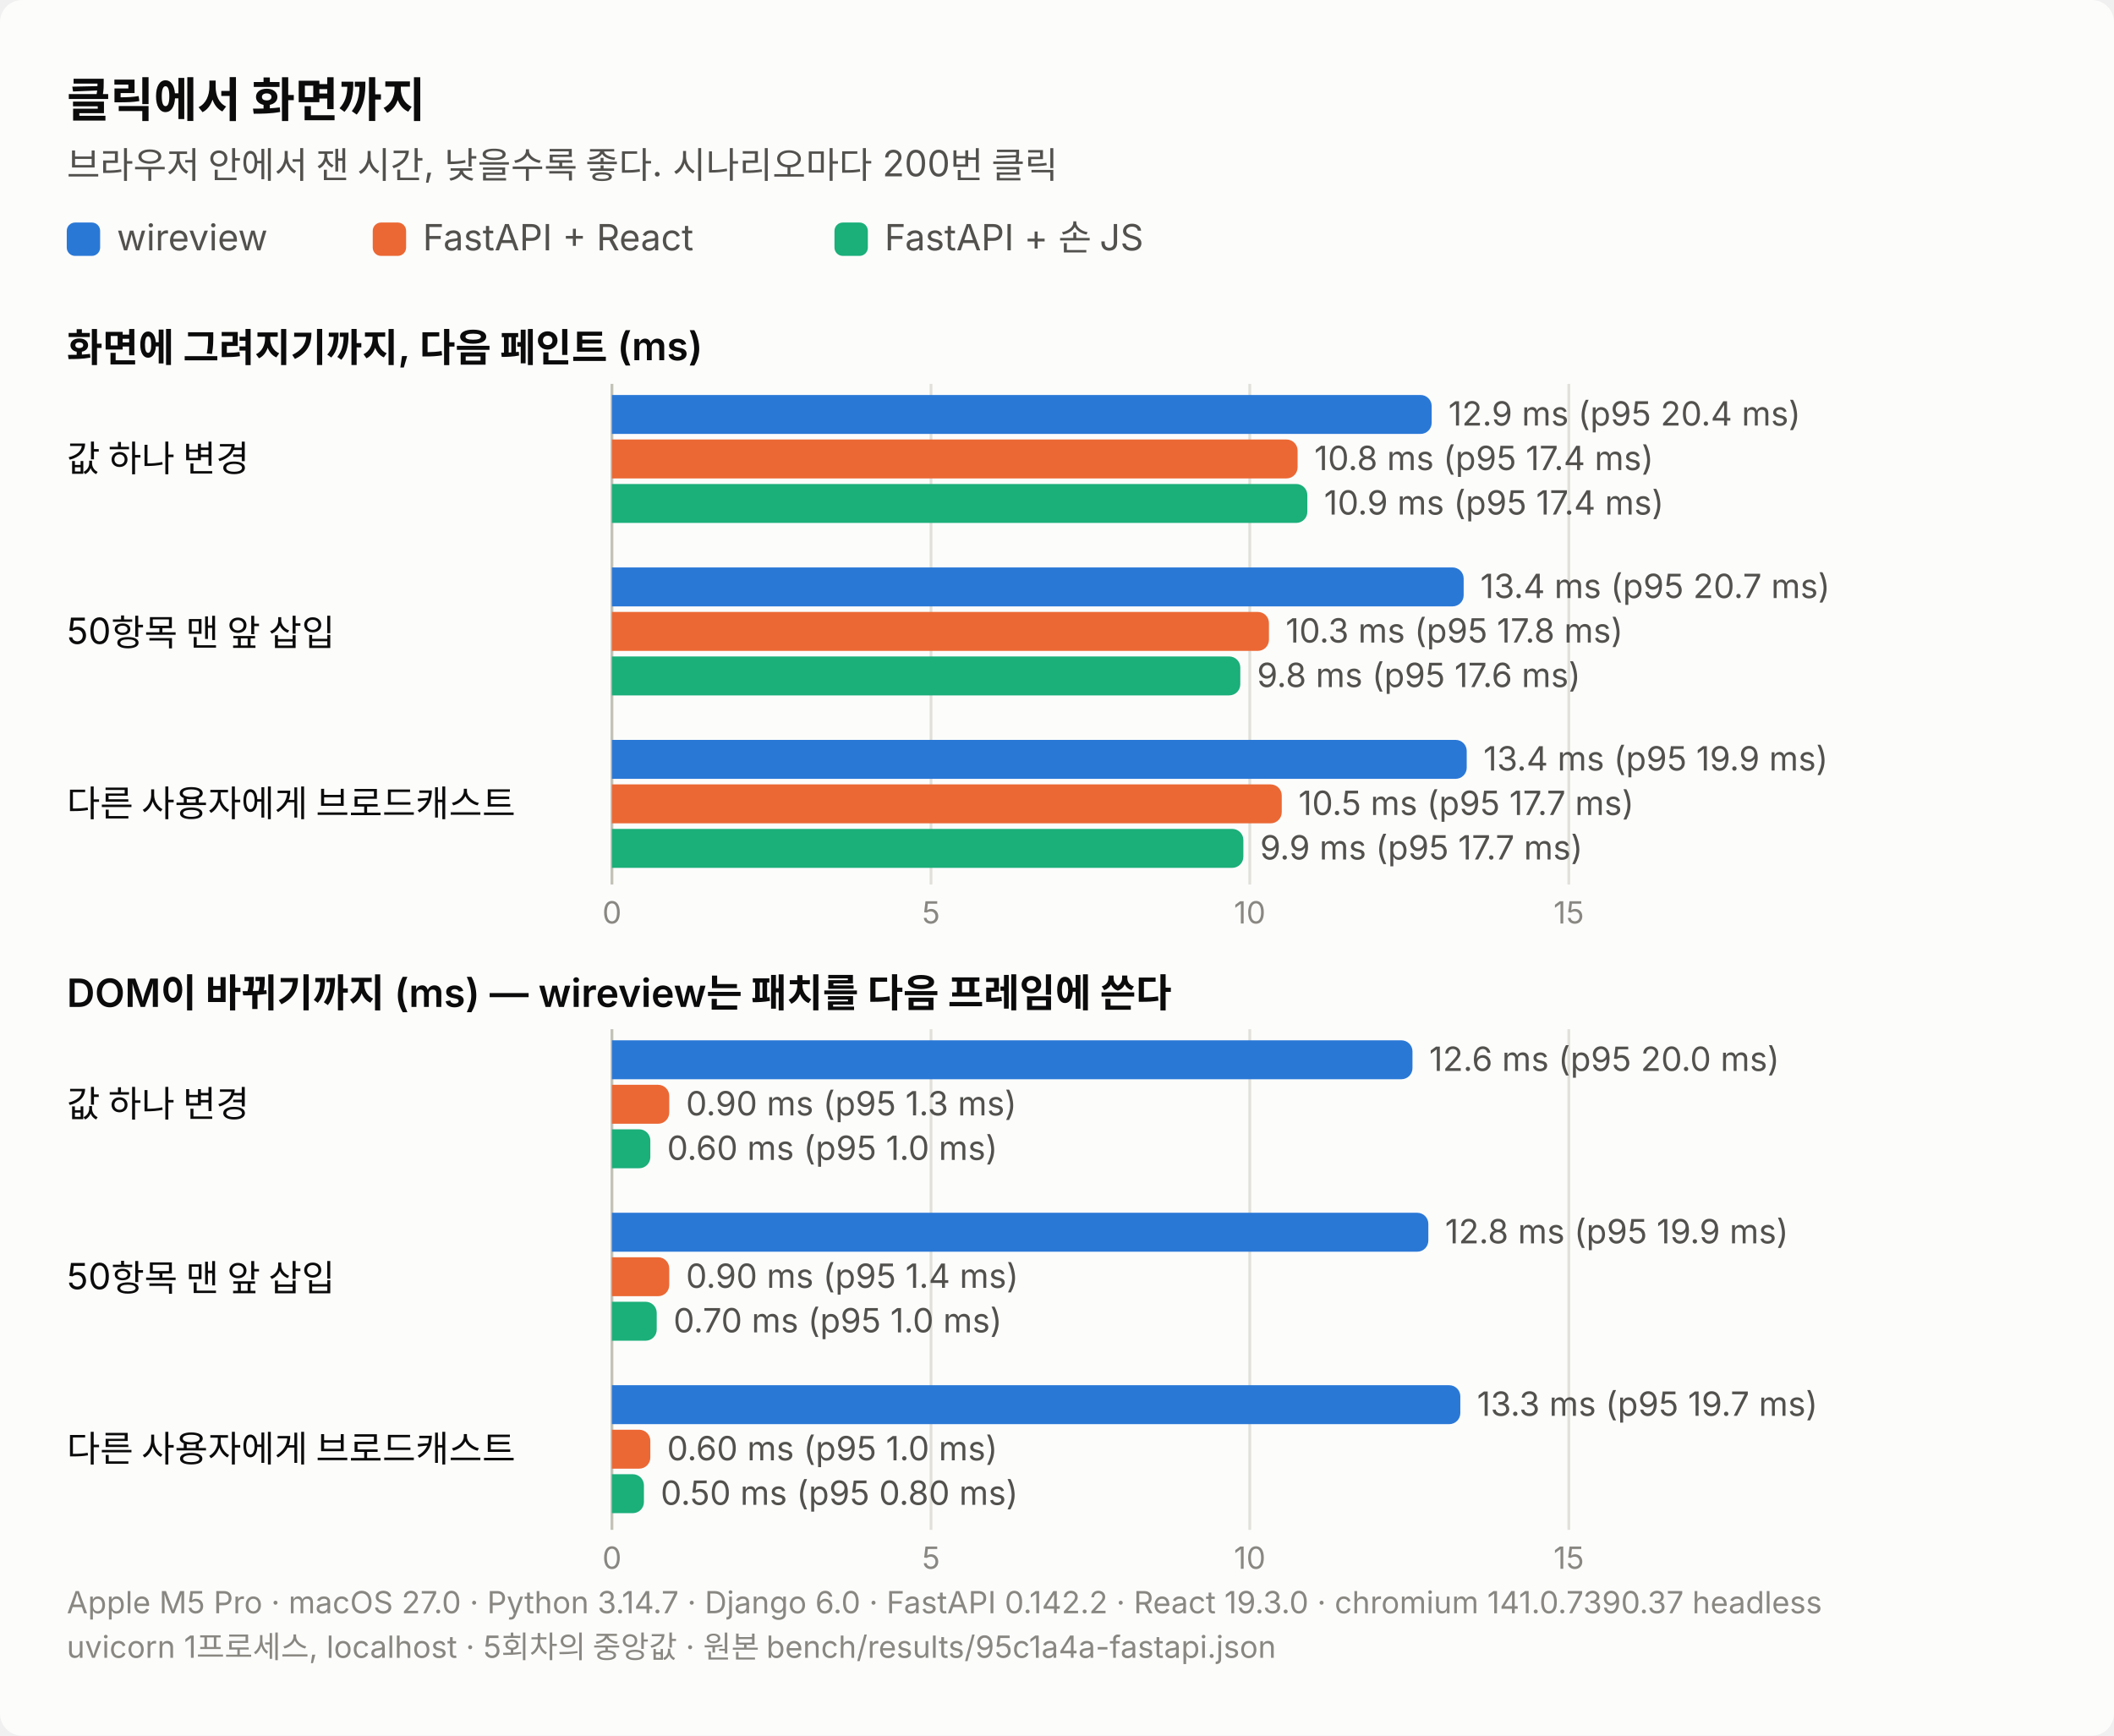
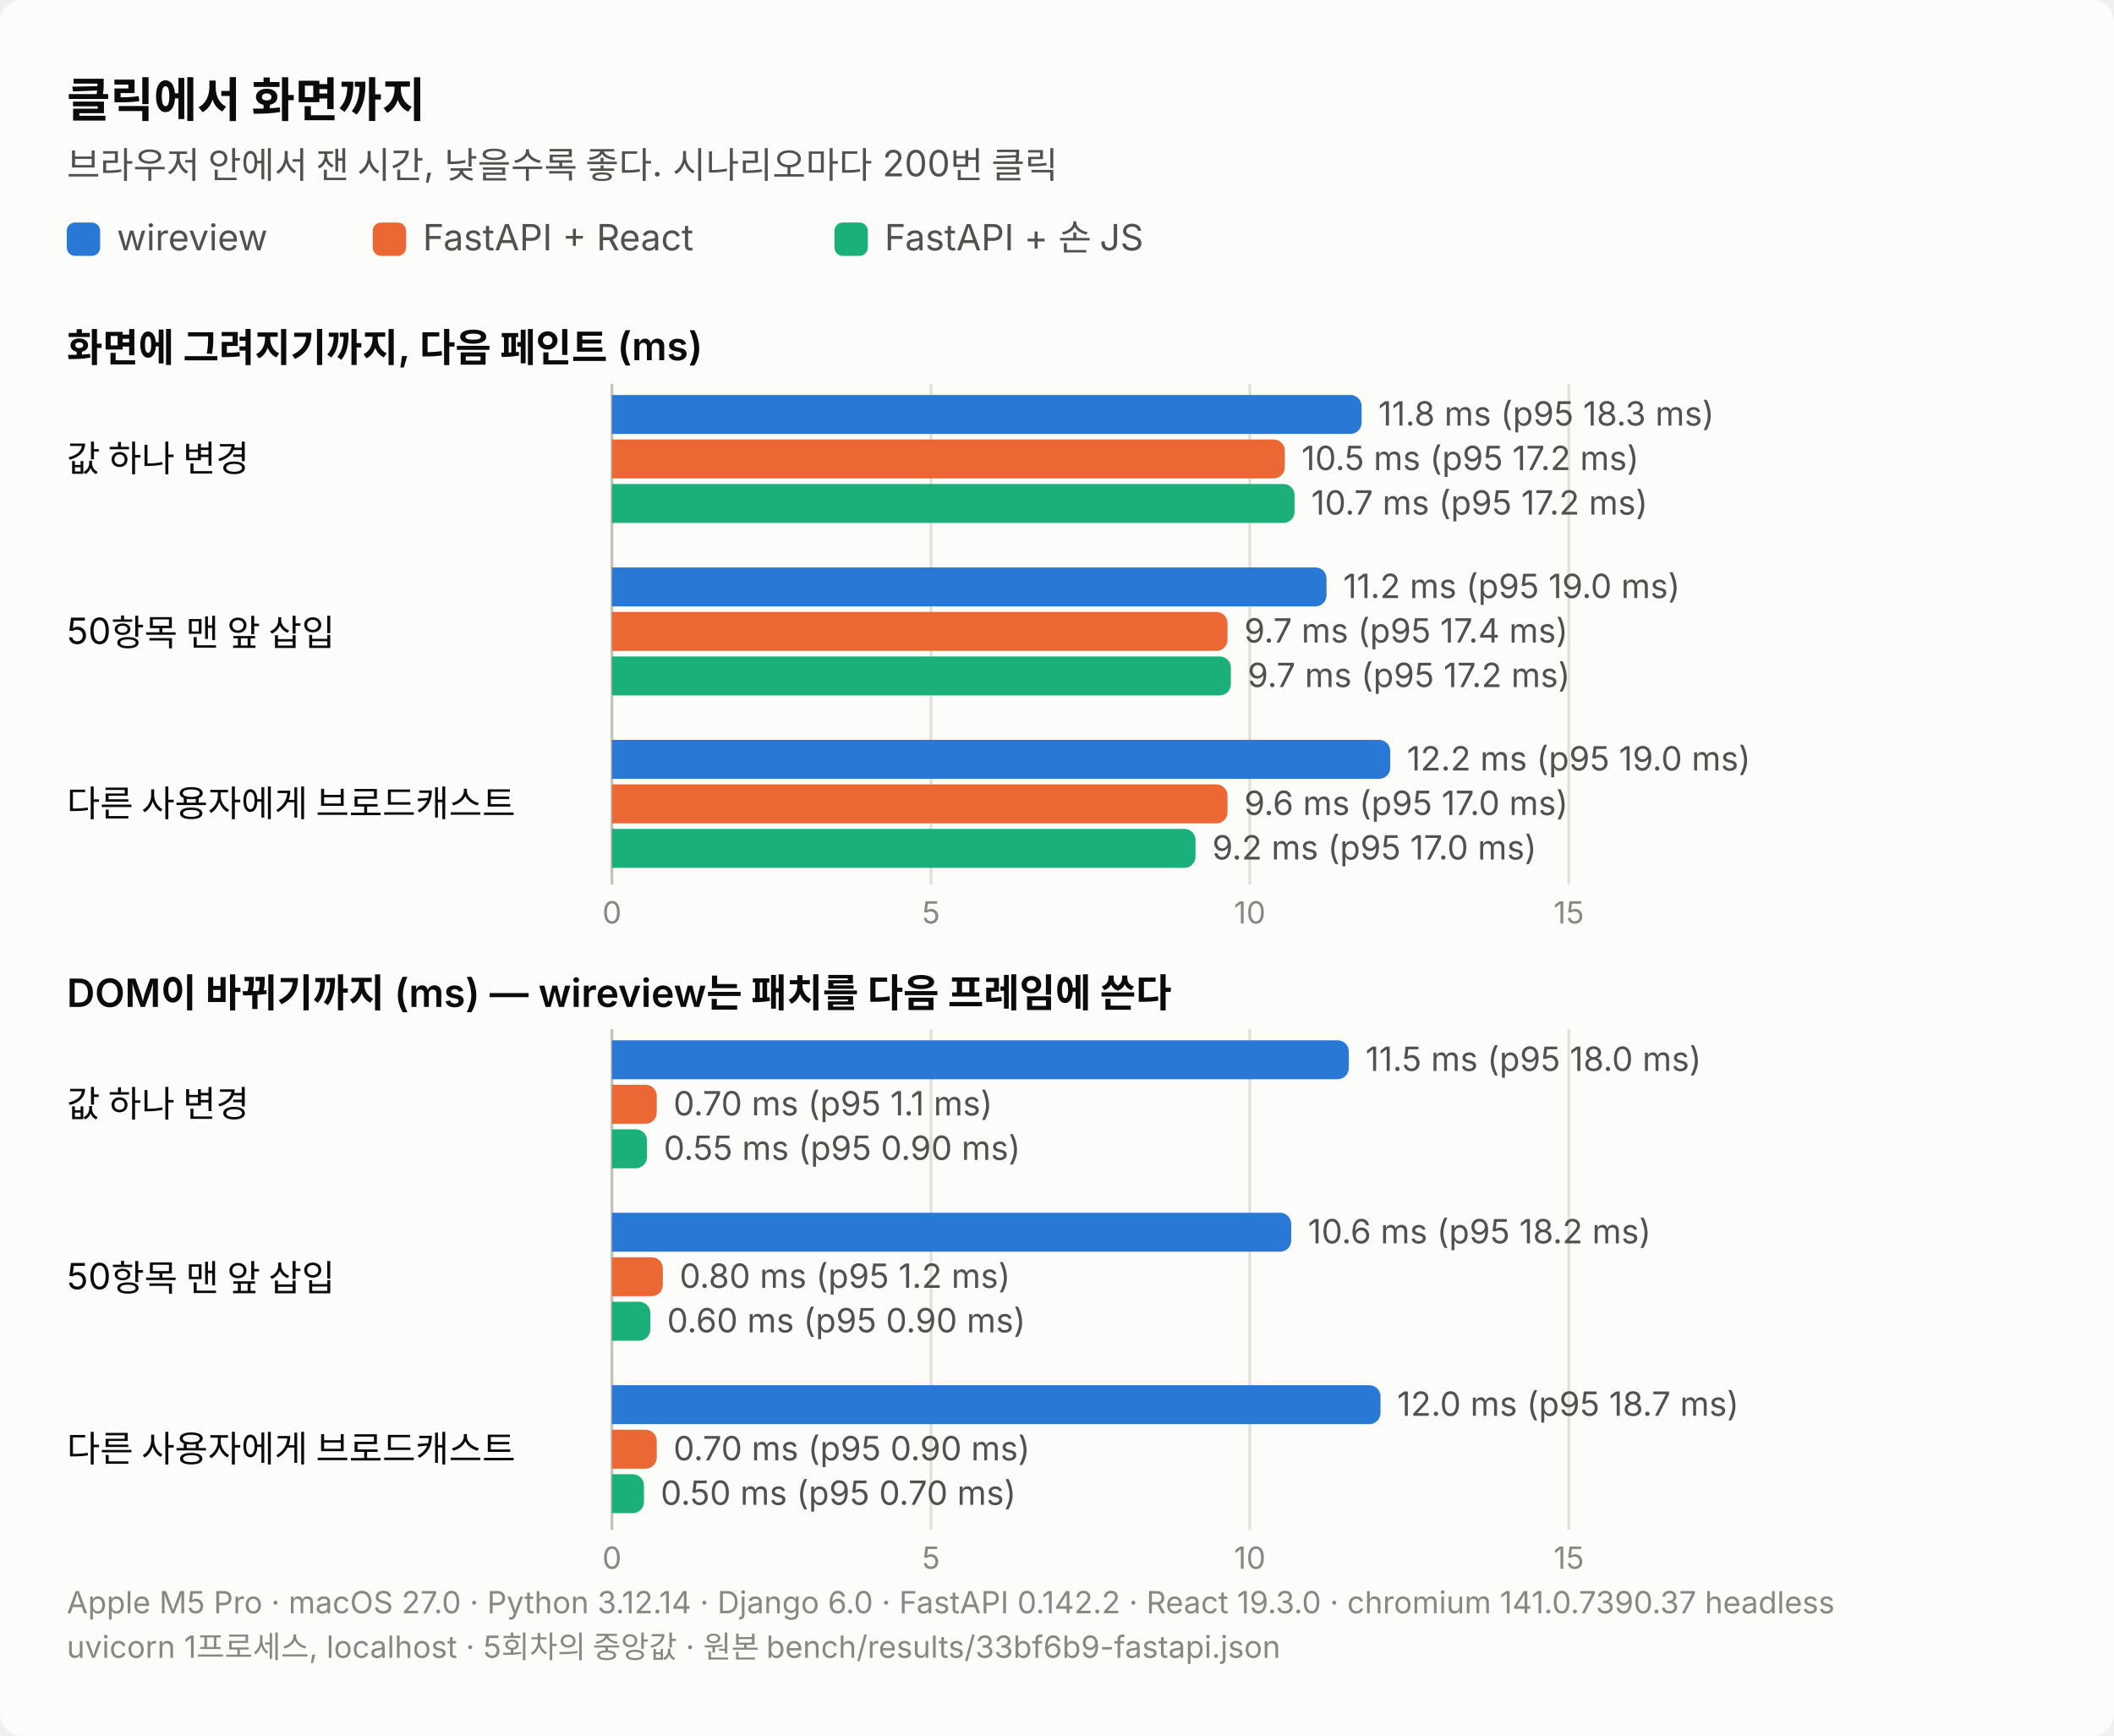
<svg xmlns="http://www.w3.org/2000/svg" viewBox="0 0 760 624" width="760" height="624" role="img" aria-labelledby="latency-title latency-desc">
  <style>.bg{fill:#fcfcfb}.t1{fill:#0b0b0b}.t2{fill:#52514e}.t3{fill:#898781}
.grid{stroke:#e1e0d9}.base{stroke:#c3c2b7}
.s0{fill:#2a78d6}.s1{fill:#eb6834}.s2{fill:#1baf7a}
@media (prefers-color-scheme:dark){
.bg{fill:#1a1a19}.t1{fill:#ffffff}.t2{fill:#c3c2b7}.t3{fill:#898781}
.grid{stroke:#2c2c2a}.base{stroke:#383835}
.s0{fill:#3987e5}.s1{fill:#d95926}.s2{fill:#199e70}
}
text{font-family:system-ui,-apple-system,"Segoe UI","Apple SD Gothic Neo","Noto Sans KR",sans-serif}</style>
  <rect class="bg" width="760" height="624" rx="8" />
  <text class="t1" x="24" y="42" font-size="17" font-weight="600">클릭에서 화면까지</text>
  <text class="t2" x="24" y="64" font-size="13">브라우저 안에서 잰 시간, 낮을수록 좋다. 시나리오마다 200번 클릭</text>
  <rect class="s0" x="24" y="80" width="12" height="12" rx="3" />
  <text class="t2" x="42" y="90" font-size="13">wireview</text>
  <rect class="s1" x="134" y="80" width="12" height="12" rx="3" />
  <text class="t2" x="152" y="90" font-size="13">FastAPI + React</text>
  <rect class="s2" x="300" y="80" width="12" height="12" rx="3" />
  <text class="t2" x="318" y="90" font-size="13">FastAPI + 손 JS</text>
  <text class="t1" x="24" y="130" font-size="14" font-weight="600">화면에 그려지기까지, 다음 페인트 (ms)</text>
  <text class="t3" x="220" y="332" font-size="11" text-anchor="middle">0</text>
  <line class="grid" x1="334.7" y1="138" x2="334.7" y2="318" />
  <text class="t3" x="334.7" y="332" font-size="11" text-anchor="middle">5</text>
  <line class="grid" x1="449.3" y1="138" x2="449.3" y2="318" />
  <text class="t3" x="449.3" y="332" font-size="11" text-anchor="middle">10</text>
  <line class="grid" x1="564" y1="138" x2="564" y2="318" />
  <text class="t3" x="564" y="332" font-size="11" text-anchor="middle">15</text>
  <line class="base" x1="220" y1="138" x2="220" y2="318" />
  <text class="t1" x="24" y="169.5" font-size="13">값 하나 변경</text>
-   <path class="s0" d="M220 142h290.7a4 4 0 0 1 4 4v6a4 4 0 0 1 -4 4h-290.7z" />
-   <text class="t2" x="520.7" y="153" font-size="12">12.9 ms (p95 20.4 ms)</text>
-   <path class="s1" d="M220 158h242.5a4 4 0 0 1 4 4v6a4 4 0 0 1 -4 4h-242.5z" />
-   <text class="t2" x="472.5" y="169" font-size="12">10.8 ms (p95 17.4 ms)</text>
-   <path class="s2" d="M220 174h246a4 4 0 0 1 4 4v6a4 4 0 0 1 -4 4h-246z" />
-   <text class="t2" x="476" y="185" font-size="12">10.9 ms (p95 17.4 ms)</text>
+   <path class="s0" d="M220 142h265.5a4 4 0 0 1 4 4v6a4 4 0 0 1 -4 4h-265.5z" />
+   <text class="t2" x="495.5" y="153" font-size="12">11.8 ms (p95 18.3 ms)</text>
+   <path class="s1" d="M220 158h237.9a4 4 0 0 1 4 4v6a4 4 0 0 1 -4 4h-237.9z" />
+   <text class="t2" x="467.9" y="169" font-size="12">10.5 ms (p95 17.2 ms)</text>
+   <path class="s2" d="M220 174h241.4a4 4 0 0 1 4 4v6a4 4 0 0 1 -4 4h-241.4z" />
+   <text class="t2" x="471.4" y="185" font-size="12">10.7 ms (p95 17.2 ms)</text>
  <text class="t1" x="24" y="231.5" font-size="13">50항목 맨 앞 삽입</text>
-   <path class="s0" d="M220 204h302.2a4 4 0 0 1 4 4v6a4 4 0 0 1 -4 4h-302.2z" />
-   <text class="t2" x="532.2" y="215" font-size="12">13.4 ms (p95 20.7 ms)</text>
-   <path class="s1" d="M220 220h232.2a4 4 0 0 1 4 4v6a4 4 0 0 1 -4 4h-232.2z" />
-   <text class="t2" x="462.2" y="231" font-size="12">10.3 ms (p95 17.8 ms)</text>
-   <path class="s2" d="M220 236h221.9a4 4 0 0 1 4 4v6a4 4 0 0 1 -4 4h-221.9z" />
-   <text class="t2" x="451.9" y="247" font-size="12">9.8 ms (p95 17.6 ms)</text>
+   <path class="s0" d="M220 204h252.9a4 4 0 0 1 4 4v6a4 4 0 0 1 -4 4h-252.9z" />
+   <text class="t2" x="482.9" y="215" font-size="12">11.2 ms (p95 19.0 ms)</text>
+   <path class="s1" d="M220 220h217.3a4 4 0 0 1 4 4v6a4 4 0 0 1 -4 4h-217.3z" />
+   <text class="t2" x="447.3" y="231" font-size="12">9.7 ms (p95 17.4 ms)</text>
+   <path class="s2" d="M220 236h218.5a4 4 0 0 1 4 4v6a4 4 0 0 1 -4 4h-218.5z" />
+   <text class="t2" x="448.5" y="247" font-size="12">9.7 ms (p95 17.2 ms)</text>
  <text class="t1" x="24" y="293.5" font-size="13">다른 사용자에게 브로드캐스트</text>
-   <path class="s0" d="M220 266h303.3a4 4 0 0 1 4 4v6a4 4 0 0 1 -4 4h-303.3z" />
-   <text class="t2" x="533.3" y="277" font-size="12">13.4 ms (p95 19.9 ms)</text>
-   <path class="s1" d="M220 282h236.8a4 4 0 0 1 4 4v6a4 4 0 0 1 -4 4h-236.8z" />
-   <text class="t2" x="466.8" y="293" font-size="12">10.5 ms (p95 17.7 ms)</text>
-   <path class="s2" d="M220 298h223a4 4 0 0 1 4 4v6a4 4 0 0 1 -4 4h-223z" />
-   <text class="t2" x="453" y="309" font-size="12">9.9 ms (p95 17.7 ms)</text>
+   <path class="s0" d="M220 266h275.8a4 4 0 0 1 4 4v6a4 4 0 0 1 -4 4h-275.8z" />
+   <text class="t2" x="505.8" y="277" font-size="12">12.2 ms (p95 19.0 ms)</text>
+   <path class="s1" d="M220 282h217.3a4 4 0 0 1 4 4v6a4 4 0 0 1 -4 4h-217.3z" />
+   <text class="t2" x="447.3" y="293" font-size="12">9.6 ms (p95 17.0 ms)</text>
+   <path class="s2" d="M220 298h205.8a4 4 0 0 1 4 4v6a4 4 0 0 1 -4 4h-205.8z" />
+   <text class="t2" x="435.8" y="309" font-size="12">9.2 ms (p95 17.0 ms)</text>
  <text class="t1" x="24" y="362" font-size="14" font-weight="600">DOM이 바뀌기까지 (ms) — wireview는 패치를 다음 프레임에 쓴다</text>
  <text class="t3" x="220" y="564" font-size="11" text-anchor="middle">0</text>
  <line class="grid" x1="334.7" y1="370" x2="334.7" y2="550" />
  <text class="t3" x="334.7" y="564" font-size="11" text-anchor="middle">5</text>
  <line class="grid" x1="449.3" y1="370" x2="449.3" y2="550" />
  <text class="t3" x="449.3" y="564" font-size="11" text-anchor="middle">10</text>
  <line class="grid" x1="564" y1="370" x2="564" y2="550" />
  <text class="t3" x="564" y="564" font-size="11" text-anchor="middle">15</text>
  <line class="base" x1="220" y1="370" x2="220" y2="550" />
  <text class="t1" x="24" y="401.5" font-size="13">값 하나 변경</text>
-   <path class="s0" d="M220 374h283.8a4 4 0 0 1 4 4v6a4 4 0 0 1 -4 4h-283.8z" />
-   <text class="t2" x="513.8" y="385" font-size="12">12.6 ms (p95 20.0 ms)</text>
-   <path class="s1" d="M220 390h16.6a4 4 0 0 1 4 4v6a4 4 0 0 1 -4 4h-16.6z" />
-   <text class="t2" x="246.6" y="401" font-size="12">0.90 ms (p95 1.3 ms)</text>
-   <path class="s2" d="M220 406h9.8a4 4 0 0 1 4 4v6a4 4 0 0 1 -4 4h-9.8z" />
-   <text class="t2" x="239.8" y="417" font-size="12">0.60 ms (p95 1.0 ms)</text>
+   <path class="s0" d="M220 374h260.9a4 4 0 0 1 4 4v6a4 4 0 0 1 -4 4h-260.9z" />
+   <text class="t2" x="490.9" y="385" font-size="12">11.5 ms (p95 18.0 ms)</text>
+   <path class="s1" d="M220 390h12.1a4 4 0 0 1 4 4v6a4 4 0 0 1 -4 4h-12.1z" />
+   <text class="t2" x="242.1" y="401" font-size="12">0.70 ms (p95 1.1 ms)</text>
+   <path class="s2" d="M220 406h8.6a4 4 0 0 1 4 4v6a4 4 0 0 1 -4 4h-8.6z" />
+   <text class="t2" x="238.6" y="417" font-size="12">0.55 ms (p95 0.90 ms)</text>
  <text class="t1" x="24" y="463.5" font-size="13">50항목 맨 앞 삽입</text>
-   <path class="s0" d="M220 436h289.5a4 4 0 0 1 4 4v6a4 4 0 0 1 -4 4h-289.5z" />
-   <text class="t2" x="519.5" y="447" font-size="12">12.8 ms (p95 19.9 ms)</text>
-   <path class="s1" d="M220 452h16.6a4 4 0 0 1 4 4v6a4 4 0 0 1 -4 4h-16.6z" />
-   <text class="t2" x="246.6" y="463" font-size="12">0.90 ms (p95 1.4 ms)</text>
-   <path class="s2" d="M220 468h12.1a4 4 0 0 1 4 4v6a4 4 0 0 1 -4 4h-12.1z" />
-   <text class="t2" x="242.1" y="479" font-size="12">0.70 ms (p95 1.0 ms)</text>
+   <path class="s0" d="M220 436h240.2a4 4 0 0 1 4 4v6a4 4 0 0 1 -4 4h-240.2z" />
+   <text class="t2" x="470.2" y="447" font-size="12">10.6 ms (p95 18.2 ms)</text>
+   <path class="s1" d="M220 452h14.3a4 4 0 0 1 4 4v6a4 4 0 0 1 -4 4h-14.3z" />
+   <text class="t2" x="244.3" y="463" font-size="12">0.80 ms (p95 1.2 ms)</text>
+   <path class="s2" d="M220 468h9.8a4 4 0 0 1 4 4v6a4 4 0 0 1 -4 4h-9.8z" />
+   <text class="t2" x="239.8" y="479" font-size="12">0.60 ms (p95 0.90 ms)</text>
  <text class="t1" x="24" y="525.5" font-size="13">다른 사용자에게 브로드캐스트</text>
-   <path class="s0" d="M220 498h301a4 4 0 0 1 4 4v6a4 4 0 0 1 -4 4h-301z" />
-   <text class="t2" x="531" y="509" font-size="12">13.3 ms (p95 19.7 ms)</text>
-   <path class="s1" d="M220 514h9.8a4 4 0 0 1 4 4v6a4 4 0 0 1 -4 4h-9.8z" />
-   <text class="t2" x="239.8" y="525" font-size="12">0.60 ms (p95 1.0 ms)</text>
+   <path class="s0" d="M220 498h272.3a4 4 0 0 1 4 4v6a4 4 0 0 1 -4 4h-272.3z" />
+   <text class="t2" x="502.3" y="509" font-size="12">12.0 ms (p95 18.7 ms)</text>
+   <path class="s1" d="M220 514h12.1a4 4 0 0 1 4 4v6a4 4 0 0 1 -4 4h-12.1z" />
+   <text class="t2" x="242.1" y="525" font-size="12">0.70 ms (p95 0.90 ms)</text>
  <path class="s2" d="M220 530h7.5a4 4 0 0 1 4 4v6a4 4 0 0 1 -4 4h-7.5z" />
-   <text class="t2" x="237.5" y="541" font-size="12">0.50 ms (p95 0.80 ms)</text>
-   <text class="t3" x="24" y="580" font-size="11">Apple M5 Pro · macOS 27.0 · Python 3.14.7 · Django 6.0 · FastAPI 0.142.2 · React 19.3.0 · chromium 141.0.7390.37 headless</text>
-   <text class="t3" x="24" y="596" font-size="11">uvicorn 1프로세스, localhost · 5회차의 중앙값 · 원본 bench/results/95c1a4a-fastapi.json</text>
+   <text class="t2" x="237.5" y="541" font-size="12">0.50 ms (p95 0.70 ms)</text>
+   <text class="t3" x="24" y="580" font-size="11">Apple M5 Pro · macOS 27.0 · Python 3.12.14 · Django 6.0 · FastAPI 0.142.2 · React 19.3.0 · chromium 141.0.7390.37 headless</text>
+   <text class="t3" x="24" y="596" font-size="11">uvicorn 1프로세스, localhost · 5회차의 중앙값 · 원본 bench/results/33bf6b9-fastapi.json</text>
</svg>
